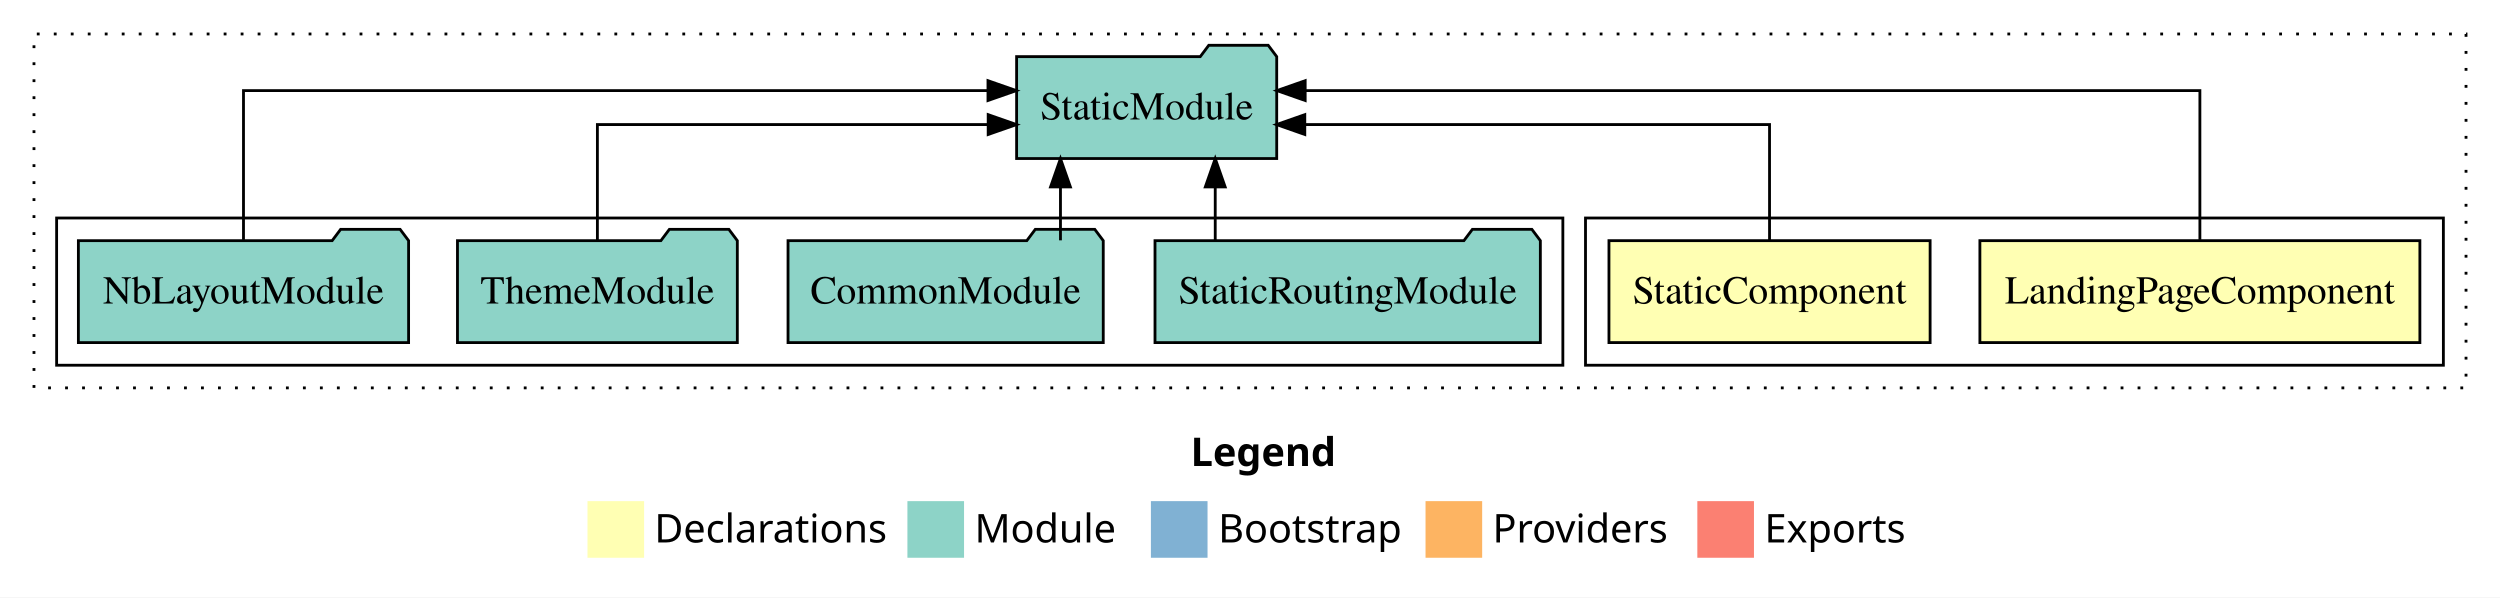
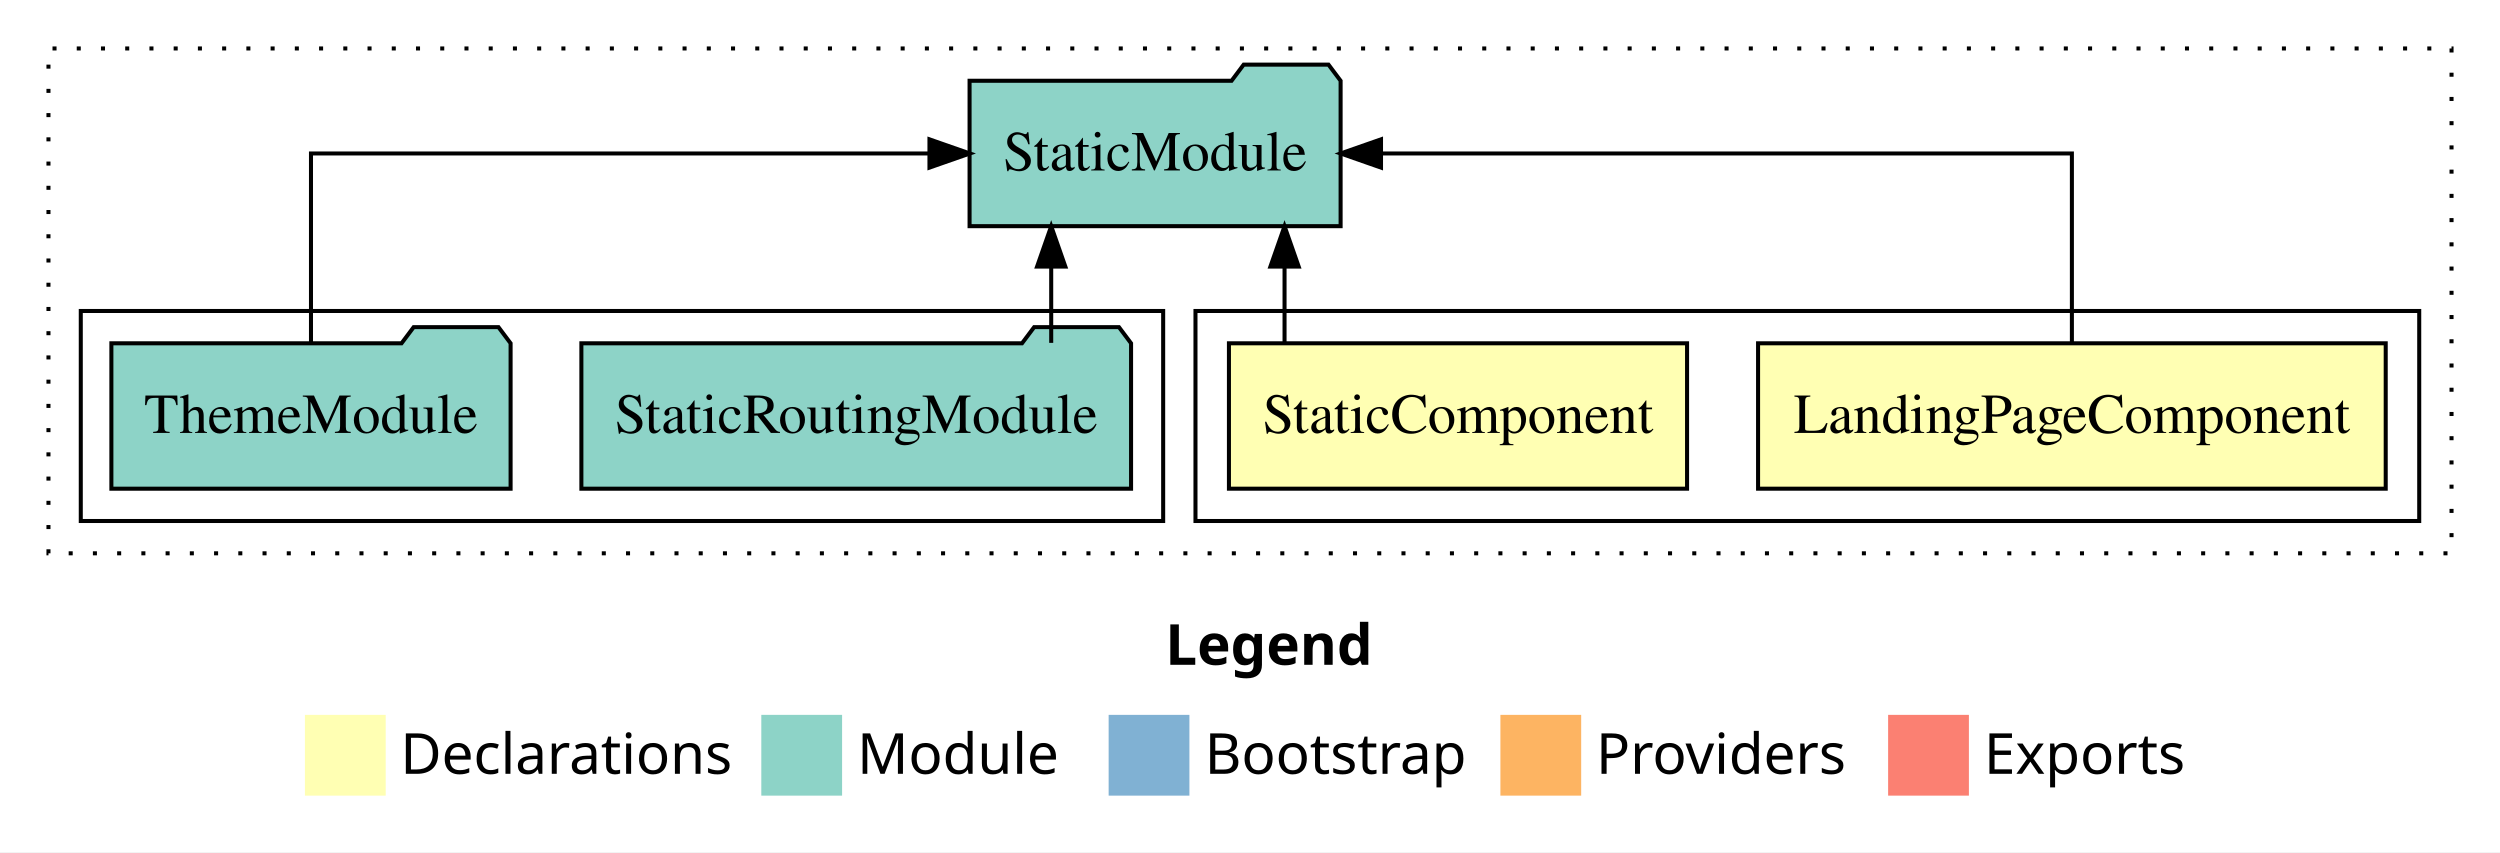
- <svg xmlns="http://www.w3.org/2000/svg" width="883pt" height="211pt" viewBox="0.00 0.00 883.00 211.00">
+ <svg xmlns="http://www.w3.org/2000/svg" width="619pt" height="211pt" viewBox="0.00 0.00 619.00 211.00">
  <g id="graph0" class="graph" transform="scale(1 1) rotate(0) translate(4 207)">
-     <polygon fill="#ffffff" stroke="transparent" points="-4,4 -4,-207 879,-207 879,4 -4,4" />
-     <text text-anchor="start" x="416.509" y="-42.4" font-family="sans-serif" font-weight="bold" font-size="14.00" fill="#000000">Legend</text>
-     <polygon fill="#ffffb3" stroke="transparent" points="203.5,-10 203.5,-30 223.5,-30 223.5,-10 203.5,-10" />
-     <text text-anchor="start" x="227.129" y="-15.4" font-family="sans-serif" font-size="14.00" fill="#000000">  Declarations</text>
-     <polygon fill="#8dd3c7" stroke="transparent" points="316.5,-10 316.5,-30 336.5,-30 336.5,-10 316.5,-10" />
-     <text text-anchor="start" x="340.225" y="-15.4" font-family="sans-serif" font-size="14.00" fill="#000000">  Module</text>
-     <polygon fill="#80b1d3" stroke="transparent" points="402.5,-10 402.5,-30 422.5,-30 422.5,-10 402.5,-10" />
-     <text text-anchor="start" x="426.281" y="-15.4" font-family="sans-serif" font-size="14.00" fill="#000000">  Bootstrap</text>
-     <polygon fill="#fdb462" stroke="transparent" points="499.5,-10 499.5,-30 519.5,-30 519.5,-10 499.5,-10" />
-     <text text-anchor="start" x="523.173" y="-15.4" font-family="sans-serif" font-size="14.00" fill="#000000">  Providers</text>
-     <polygon fill="#fb8072" stroke="transparent" points="595.5,-10 595.5,-30 615.5,-30 615.5,-10 595.5,-10" />
-     <text text-anchor="start" x="619.226" y="-15.4" font-family="sans-serif" font-size="14.00" fill="#000000">  Exports</text>
+     <polygon fill="#ffffff" stroke="transparent" points="-4,4 -4,-207 615,-207 615,4 -4,4" />
+     <text text-anchor="start" x="284.509" y="-42.4" font-family="sans-serif" font-weight="bold" font-size="14.00" fill="#000000">Legend</text>
+     <polygon fill="#ffffb3" stroke="transparent" points="71.5,-10 71.5,-30 91.5,-30 91.5,-10 71.5,-10" />
+     <text text-anchor="start" x="95.129" y="-15.4" font-family="sans-serif" font-size="14.00" fill="#000000">  Declarations</text>
+     <polygon fill="#8dd3c7" stroke="transparent" points="184.5,-10 184.5,-30 204.5,-30 204.5,-10 184.5,-10" />
+     <text text-anchor="start" x="208.225" y="-15.4" font-family="sans-serif" font-size="14.00" fill="#000000">  Module</text>
+     <polygon fill="#80b1d3" stroke="transparent" points="270.5,-10 270.5,-30 290.5,-30 290.5,-10 270.5,-10" />
+     <text text-anchor="start" x="294.281" y="-15.4" font-family="sans-serif" font-size="14.00" fill="#000000">  Bootstrap</text>
+     <polygon fill="#fdb462" stroke="transparent" points="367.5,-10 367.5,-30 387.5,-30 387.5,-10 367.5,-10" />
+     <text text-anchor="start" x="391.173" y="-15.4" font-family="sans-serif" font-size="14.00" fill="#000000">  Providers</text>
+     <polygon fill="#fb8072" stroke="transparent" points="463.5,-10 463.5,-30 483.5,-30 483.5,-10 463.5,-10" />
+     <text text-anchor="start" x="487.226" y="-15.4" font-family="sans-serif" font-size="14.00" fill="#000000">  Exports</text>
    <g id="clust1" class="cluster">
-       <polygon fill="none" stroke="#000000" stroke-dasharray="1,5" points="8,-70 8,-195 867,-195 867,-70 8,-70" />
+       <polygon fill="none" stroke="#000000" stroke-dasharray="1,5" points="8,-70 8,-195 603,-195 603,-70 8,-70" />
    </g>
    <g id="clust2" class="cluster">
-       <polygon fill="none" stroke="#000000" points="556,-78 556,-130 859,-130 859,-78 556,-78" />
+       <polygon fill="none" stroke="#000000" points="292,-78 292,-130 595,-130 595,-78 292,-78" />
    </g>
    <g id="clust5" class="cluster">
-       <polygon fill="none" stroke="#000000" points="16,-78 16,-130 548,-130 548,-78 16,-78" />
+       <polygon fill="none" stroke="#000000" points="16,-78 16,-130 284,-130 284,-78 16,-78" />
    </g>
    <g id="node1" class="node">
-       <polygon fill="#ffffb3" stroke="#000000" points="850.702,-122 695.298,-122 695.298,-86 850.702,-86 850.702,-122" />
-       <text text-anchor="middle" x="773" y="-99.8" font-family="Times,serif" font-size="14.00" fill="#000000">LandingPageComponent</text>
+       <polygon fill="#ffffb3" stroke="#000000" points="586.702,-122 431.298,-122 431.298,-86 586.702,-86 586.702,-122" />
+       <text text-anchor="middle" x="509" y="-99.8" font-family="Times,serif" font-size="14.00" fill="#000000">LandingPageComponent</text>
    </g>
    <g id="node3" class="node">
-       <polygon fill="#8dd3c7" stroke="#000000" points="446.934,-187 443.934,-191 422.934,-191 419.934,-187 355.066,-187 355.066,-151 446.934,-151 446.934,-187" />
-       <text text-anchor="middle" x="401" y="-164.8" font-family="Times,serif" font-size="14.00" fill="#000000">StaticModule</text>
+       <polygon fill="#8dd3c7" stroke="#000000" points="327.934,-187 324.934,-191 303.934,-191 300.934,-187 236.066,-187 236.066,-151 327.934,-151 327.934,-187" />
+       <text text-anchor="middle" x="282" y="-164.8" font-family="Times,serif" font-size="14.00" fill="#000000">StaticModule</text>
    </g>
    <g id="edge1" class="edge">
-       <path fill="none" stroke="#000000" d="M773,-122.284C773,-143.321 773,-175 773,-175 773,-175 456.988,-175 456.988,-175" />
-       <polygon fill="#000000" stroke="#000000" points="456.988,-171.5 446.988,-175 456.988,-178.5 456.988,-171.5" />
+       <path fill="none" stroke="#000000" d="M509,-122.106C509,-141.339 509,-169 509,-169 509,-169 337.937,-169 337.937,-169" />
+       <polygon fill="#000000" stroke="#000000" points="337.937,-165.5 327.937,-169 337.937,-172.5 337.937,-165.5" />
    </g>
    <g id="node2" class="node">
-       <polygon fill="#ffffb3" stroke="#000000" points="677.716,-122 564.284,-122 564.284,-86 677.716,-86 677.716,-122" />
-       <text text-anchor="middle" x="621" y="-99.8" font-family="Times,serif" font-size="14.00" fill="#000000">StaticComponent</text>
+       <polygon fill="#ffffb3" stroke="#000000" points="413.716,-122 300.284,-122 300.284,-86 413.716,-86 413.716,-122" />
+       <text text-anchor="middle" x="357" y="-99.8" font-family="Times,serif" font-size="14.00" fill="#000000">StaticComponent</text>
    </g>
    <g id="edge2" class="edge">
-       <path fill="none" stroke="#000000" d="M621,-122.022C621,-139.373 621,-163 621,-163 621,-163 456.851,-163 456.851,-163" />
-       <polygon fill="#000000" stroke="#000000" points="456.851,-159.5 446.851,-163 456.851,-166.5 456.851,-159.5" />
+       <path fill="none" stroke="#000000" d="M314.054,-122.106C314.054,-122.106 314.054,-140.991 314.054,-140.991" />
+       <polygon fill="#000000" stroke="#000000" points="310.554,-140.991 314.054,-150.991 317.554,-140.991 310.554,-140.991" />
    </g>
    <g id="node4" class="node">
-       <polygon fill="#8dd3c7" stroke="#000000" points="540.052,-122 537.052,-126 516.052,-126 513.052,-122 403.948,-122 403.948,-86 540.052,-86 540.052,-122" />
-       <text text-anchor="middle" x="472" y="-99.8" font-family="Times,serif" font-size="14.00" fill="#000000">StaticRoutingModule</text>
+       <polygon fill="#8dd3c7" stroke="#000000" points="276.052,-122 273.052,-126 252.052,-126 249.052,-122 139.948,-122 139.948,-86 276.052,-86 276.052,-122" />
+       <text text-anchor="middle" x="208" y="-99.8" font-family="Times,serif" font-size="14.00" fill="#000000">StaticRoutingModule</text>
    </g>
    <g id="edge3" class="edge">
-       <path fill="none" stroke="#000000" d="M425.221,-122.106C425.221,-122.106 425.221,-140.991 425.221,-140.991" />
-       <polygon fill="#000000" stroke="#000000" points="421.721,-140.991 425.221,-150.991 428.721,-140.991 421.721,-140.991" />
+       <path fill="none" stroke="#000000" d="M256.279,-122.106C256.279,-122.106 256.279,-140.991 256.279,-140.991" />
+       <polygon fill="#000000" stroke="#000000" points="252.78,-140.991 256.279,-150.991 259.779,-140.991 252.78,-140.991" />
    </g>
    <g id="node5" class="node">
-       <polygon fill="#8dd3c7" stroke="#000000" points="385.668,-122 382.668,-126 361.668,-126 358.668,-122 274.332,-122 274.332,-86 385.668,-86 385.668,-122" />
-       <text text-anchor="middle" x="330" y="-99.8" font-family="Times,serif" font-size="14.00" fill="#000000">CommonModule</text>
+       <polygon fill="#8dd3c7" stroke="#000000" points="122.423,-122 119.423,-126 98.423,-126 95.423,-122 23.577,-122 23.577,-86 122.423,-86 122.423,-122" />
+       <text text-anchor="middle" x="73" y="-99.8" font-family="Times,serif" font-size="14.00" fill="#000000">ThemeModule</text>
    </g>
    <g id="edge4" class="edge">
-       <path fill="none" stroke="#000000" d="M370.558,-122.106C370.558,-122.106 370.558,-140.991 370.558,-140.991" />
-       <polygon fill="#000000" stroke="#000000" points="367.059,-140.991 370.558,-150.991 374.059,-140.991 367.059,-140.991" />
-     </g>
-     <g id="node6" class="node">
-       <polygon fill="#8dd3c7" stroke="#000000" points="256.423,-122 253.423,-126 232.423,-126 229.423,-122 157.577,-122 157.577,-86 256.423,-86 256.423,-122" />
-       <text text-anchor="middle" x="207" y="-99.8" font-family="Times,serif" font-size="14.00" fill="#000000">ThemeModule</text>
-     </g>
-     <g id="edge5" class="edge">
-       <path fill="none" stroke="#000000" d="M207,-122.022C207,-139.373 207,-163 207,-163 207,-163 345.025,-163 345.025,-163" />
-       <polygon fill="#000000" stroke="#000000" points="345.025,-166.5 355.025,-163 345.025,-159.5 345.025,-166.5" />
-     </g>
-     <g id="node7" class="node">
-       <polygon fill="#8dd3c7" stroke="#000000" points="140.315,-122 137.315,-126 116.315,-126 113.315,-122 23.685,-122 23.685,-86 140.315,-86 140.315,-122" />
-       <text text-anchor="middle" x="82" y="-99.8" font-family="Times,serif" font-size="14.00" fill="#000000">NbLayoutModule</text>
-     </g>
-     <g id="edge6" class="edge">
-       <path fill="none" stroke="#000000" d="M82,-122.284C82,-143.321 82,-175 82,-175 82,-175 344.955,-175 344.955,-175" />
-       <polygon fill="#000000" stroke="#000000" points="344.955,-178.5 354.955,-175 344.955,-171.5 344.955,-178.5" />
+       <path fill="none" stroke="#000000" d="M73,-122.106C73,-141.339 73,-169 73,-169 73,-169 226.134,-169 226.134,-169" />
+       <polygon fill="#000000" stroke="#000000" points="226.134,-172.5 236.134,-169 226.134,-165.5 226.134,-172.5" />
    </g>
  </g>
</svg>
